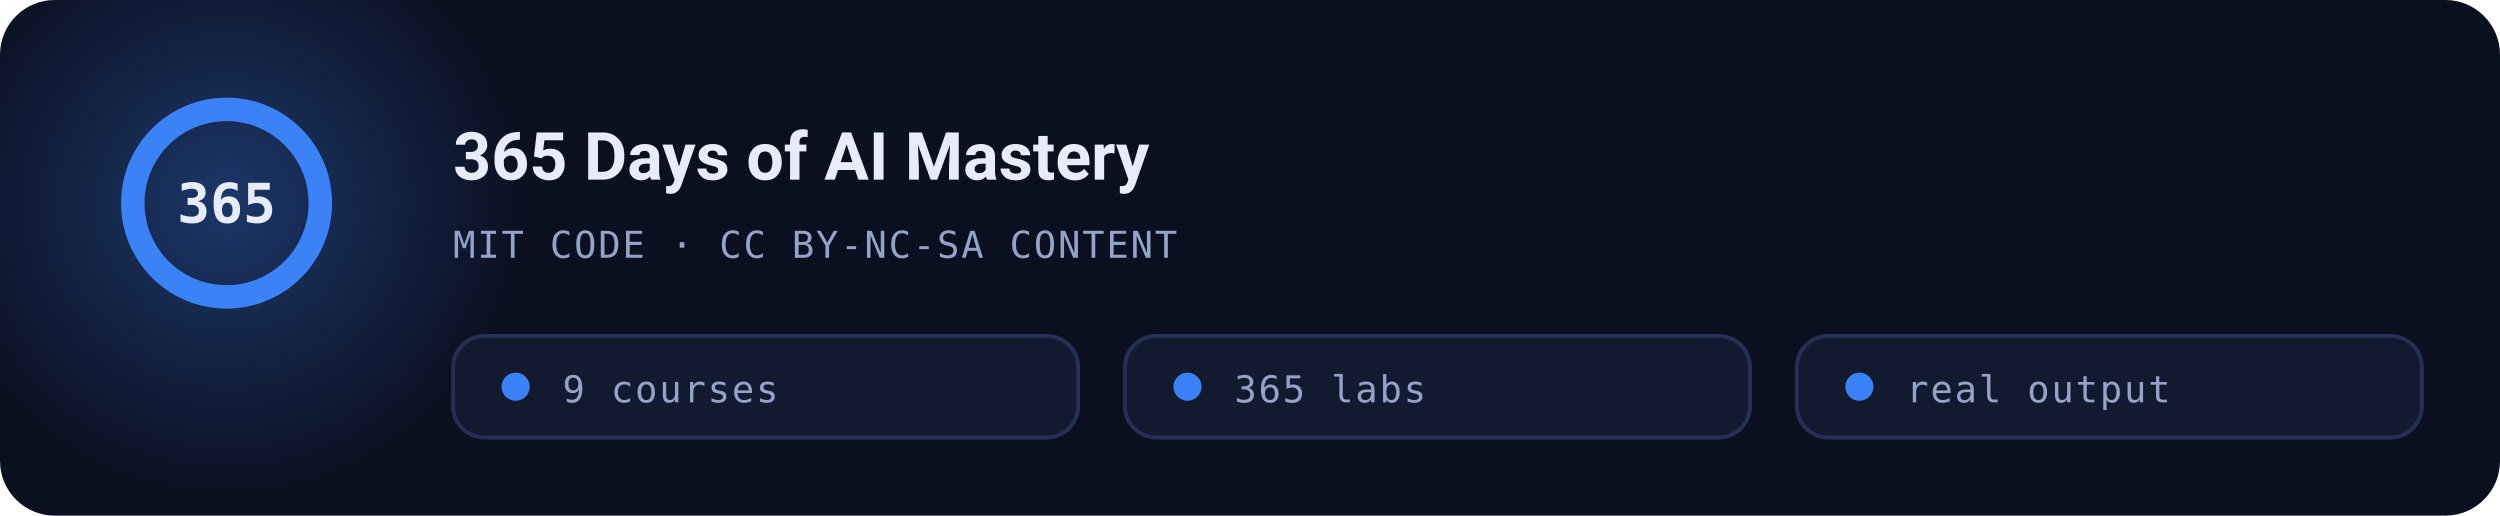
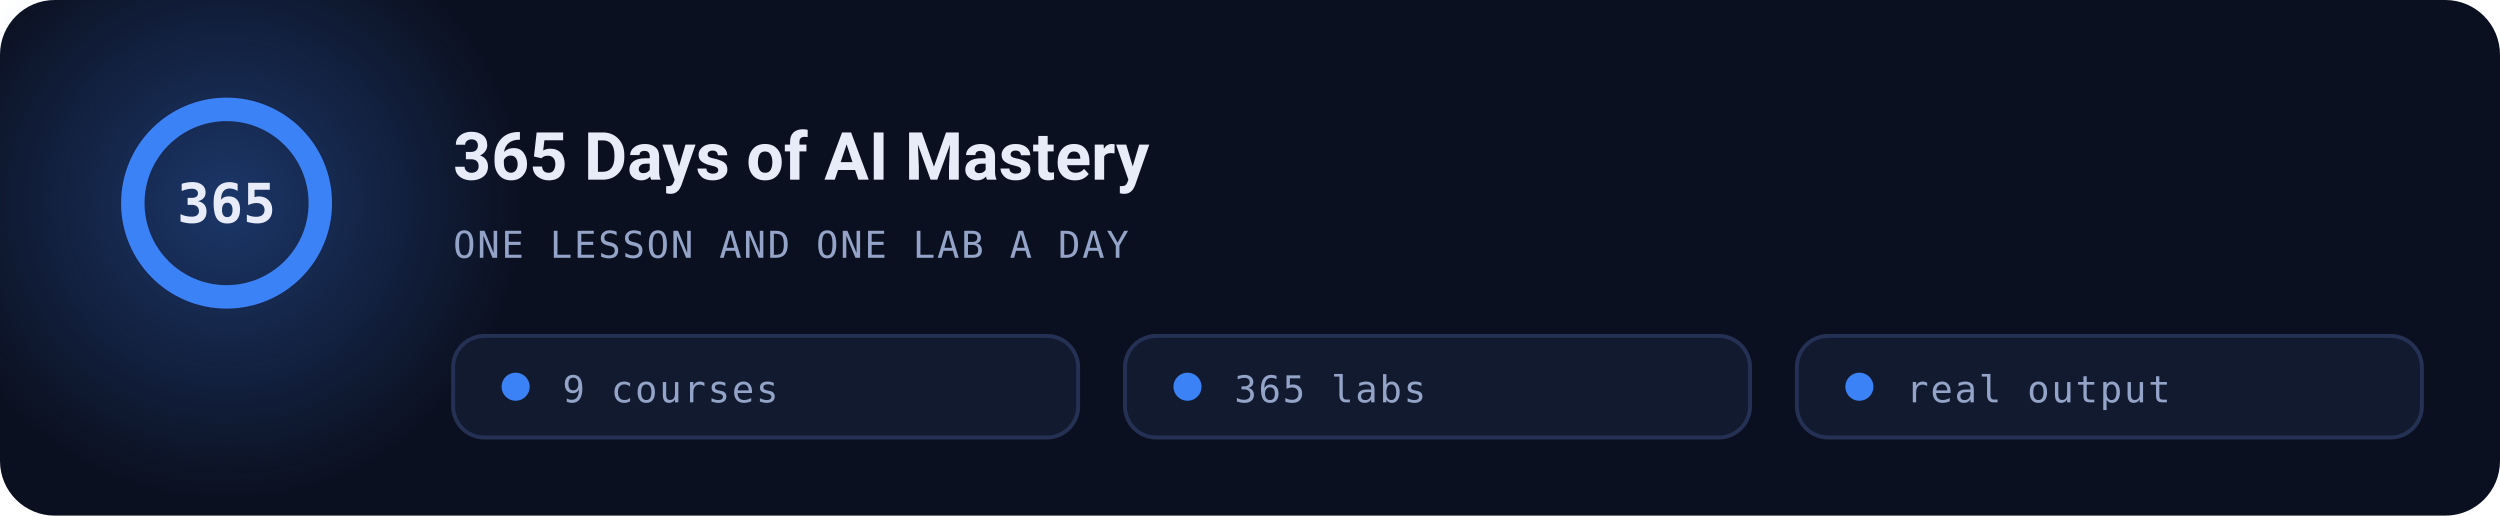
<svg xmlns="http://www.w3.org/2000/svg" viewBox="0 0 640 132" role="img" aria-label="365 Days of AI Mastery">
  <style>
    .mono{font-family:ui-monospace,SFMono-Regular,Menlo,Consolas,monospace}
    .sans{font-family:system-ui,-apple-system,Segoe UI,Roboto,sans-serif}
    .xs{font-size:9.5px;letter-spacing:.05em}
    @keyframes bob{0%,100%{transform:translateY(0)}50%{transform:translateY(-3px)}}
    @keyframes ping{0%,100%{opacity:.3;r:3.4}50%{opacity:1;r:5.2}}
    @keyframes ring{0%{opacity:.6;transform:scale(.76)}70%,100%{opacity:0;transform:scale(1.22)}}
    @keyframes shut{0%,42%{transform:translateY(-6px)}54%,100%{transform:translateY(0)}}
    @keyframes arc{from{stroke-dashoffset:150.8}to{stroke-dashoffset:0}}
    @keyframes spin{to{transform:rotate(360deg)}}
    @keyframes caret{0%,45%{opacity:1}55%,100%{opacity:0}}
    @keyframes draw{from{opacity:0;transform:translateX(-5px)}to{opacity:.8;transform:translateX(0)}}
    @keyframes fade{0%,100%{opacity:.45}50%{opacity:1}}
    @keyframes glow{0%,100%{opacity:.16}50%{opacity:.34}}
    .bob{animation:bob 3.6s ease-in-out infinite}
    .ping{animation:ping 2s ease-in-out infinite}
    .ring{animation:ring 2.8s ease-out infinite;transform-origin:0 0}
    .shackle{animation:shut 4.2s ease-in-out infinite}
    .arc{animation:arc 2.6s cubic-bezier(.22,.9,.3,1) both}
    .sp{animation:spin 12s linear infinite;transform-origin:0 0}
    .caret{animation:caret 1.1s step-end infinite}
    .ln{animation:draw .7s ease-out both}
    .l1{animation-delay:.12s}.l2{animation-delay:.24s}.l3{animation-delay:.36s}
    .chip{animation:fade 4.2s ease-in-out infinite}.c1{animation-delay:1.4s}.c2{animation-delay:2.8s}
    .glow{animation:glow 4.4s ease-in-out infinite}
    @media (prefers-reduced-motion:reduce){*{animation:none!important}.arc{stroke-dashoffset:0}.ln{opacity:.8}}
  </style>
  <defs>
    <radialGradient id="s-ai-roadmap-365-dark">
      <stop offset="0%" stop-color="#3b82f6" stop-opacity=".34" />
      <stop offset="100%" stop-color="#3b82f6" stop-opacity="0" />
    </radialGradient>
  </defs>
  <rect width="640" height="132" rx="14" fill="#0b1020" />
  <circle class="glow" cx="58" cy="52" r="76" fill="url(#s-ai-roadmap-365-dark)" />
  <g transform="translate(58 52)">
    <g class="bob">
      <circle r="24" fill="none" stroke="#243154" stroke-width="6" />
      <circle class="arc" r="24" fill="none" stroke="#3b82f6" stroke-width="6" stroke-linecap="round" stroke-dasharray="150.8" transform="rotate(-90)" />
      <text y="5" text-anchor="middle" class="mono" font-size="14" font-weight="700" fill="#e8ecf8">365</text>
    </g>
  </g>
  <text x="116" y="46" class="sans" font-size="17" font-weight="700" fill="#e8ecf8">365 Days of AI Mastery</text>
-   <text x="116" y="66" class="mono xs" fill="#93a4c8">MIT CODE · CC BY-NC-SA CONTENT</text>
+   <text x="116" y="66" class="mono xs" fill="#93a4c8">ONE LESSON AND ONE LAB A DAY</text>
  <g class="chip c0">
    <rect x="116" y="86" width="160" height="26" rx="8" fill="#121a30" stroke="#243154" />
    <circle cx="132" cy="99" r="3.6" fill="#3b82f6" />
    <text x="144" y="103" class="mono xs" fill="#93a4c8">9 courses</text>
  </g>
  <g class="chip c1">
    <rect x="288" y="86" width="160" height="26" rx="8" fill="#121a30" stroke="#243154" />
    <circle cx="304" cy="99" r="3.6" fill="#3b82f6" />
    <text x="316" y="103" class="mono xs" fill="#93a4c8">365 labs</text>
  </g>
  <g class="chip c2">
    <rect x="460" y="86" width="160" height="26" rx="8" fill="#121a30" stroke="#243154" />
    <circle cx="476" cy="99" r="3.6" fill="#3b82f6" />
    <text x="488" y="103" class="mono xs" fill="#93a4c8">real output</text>
  </g>
</svg>
